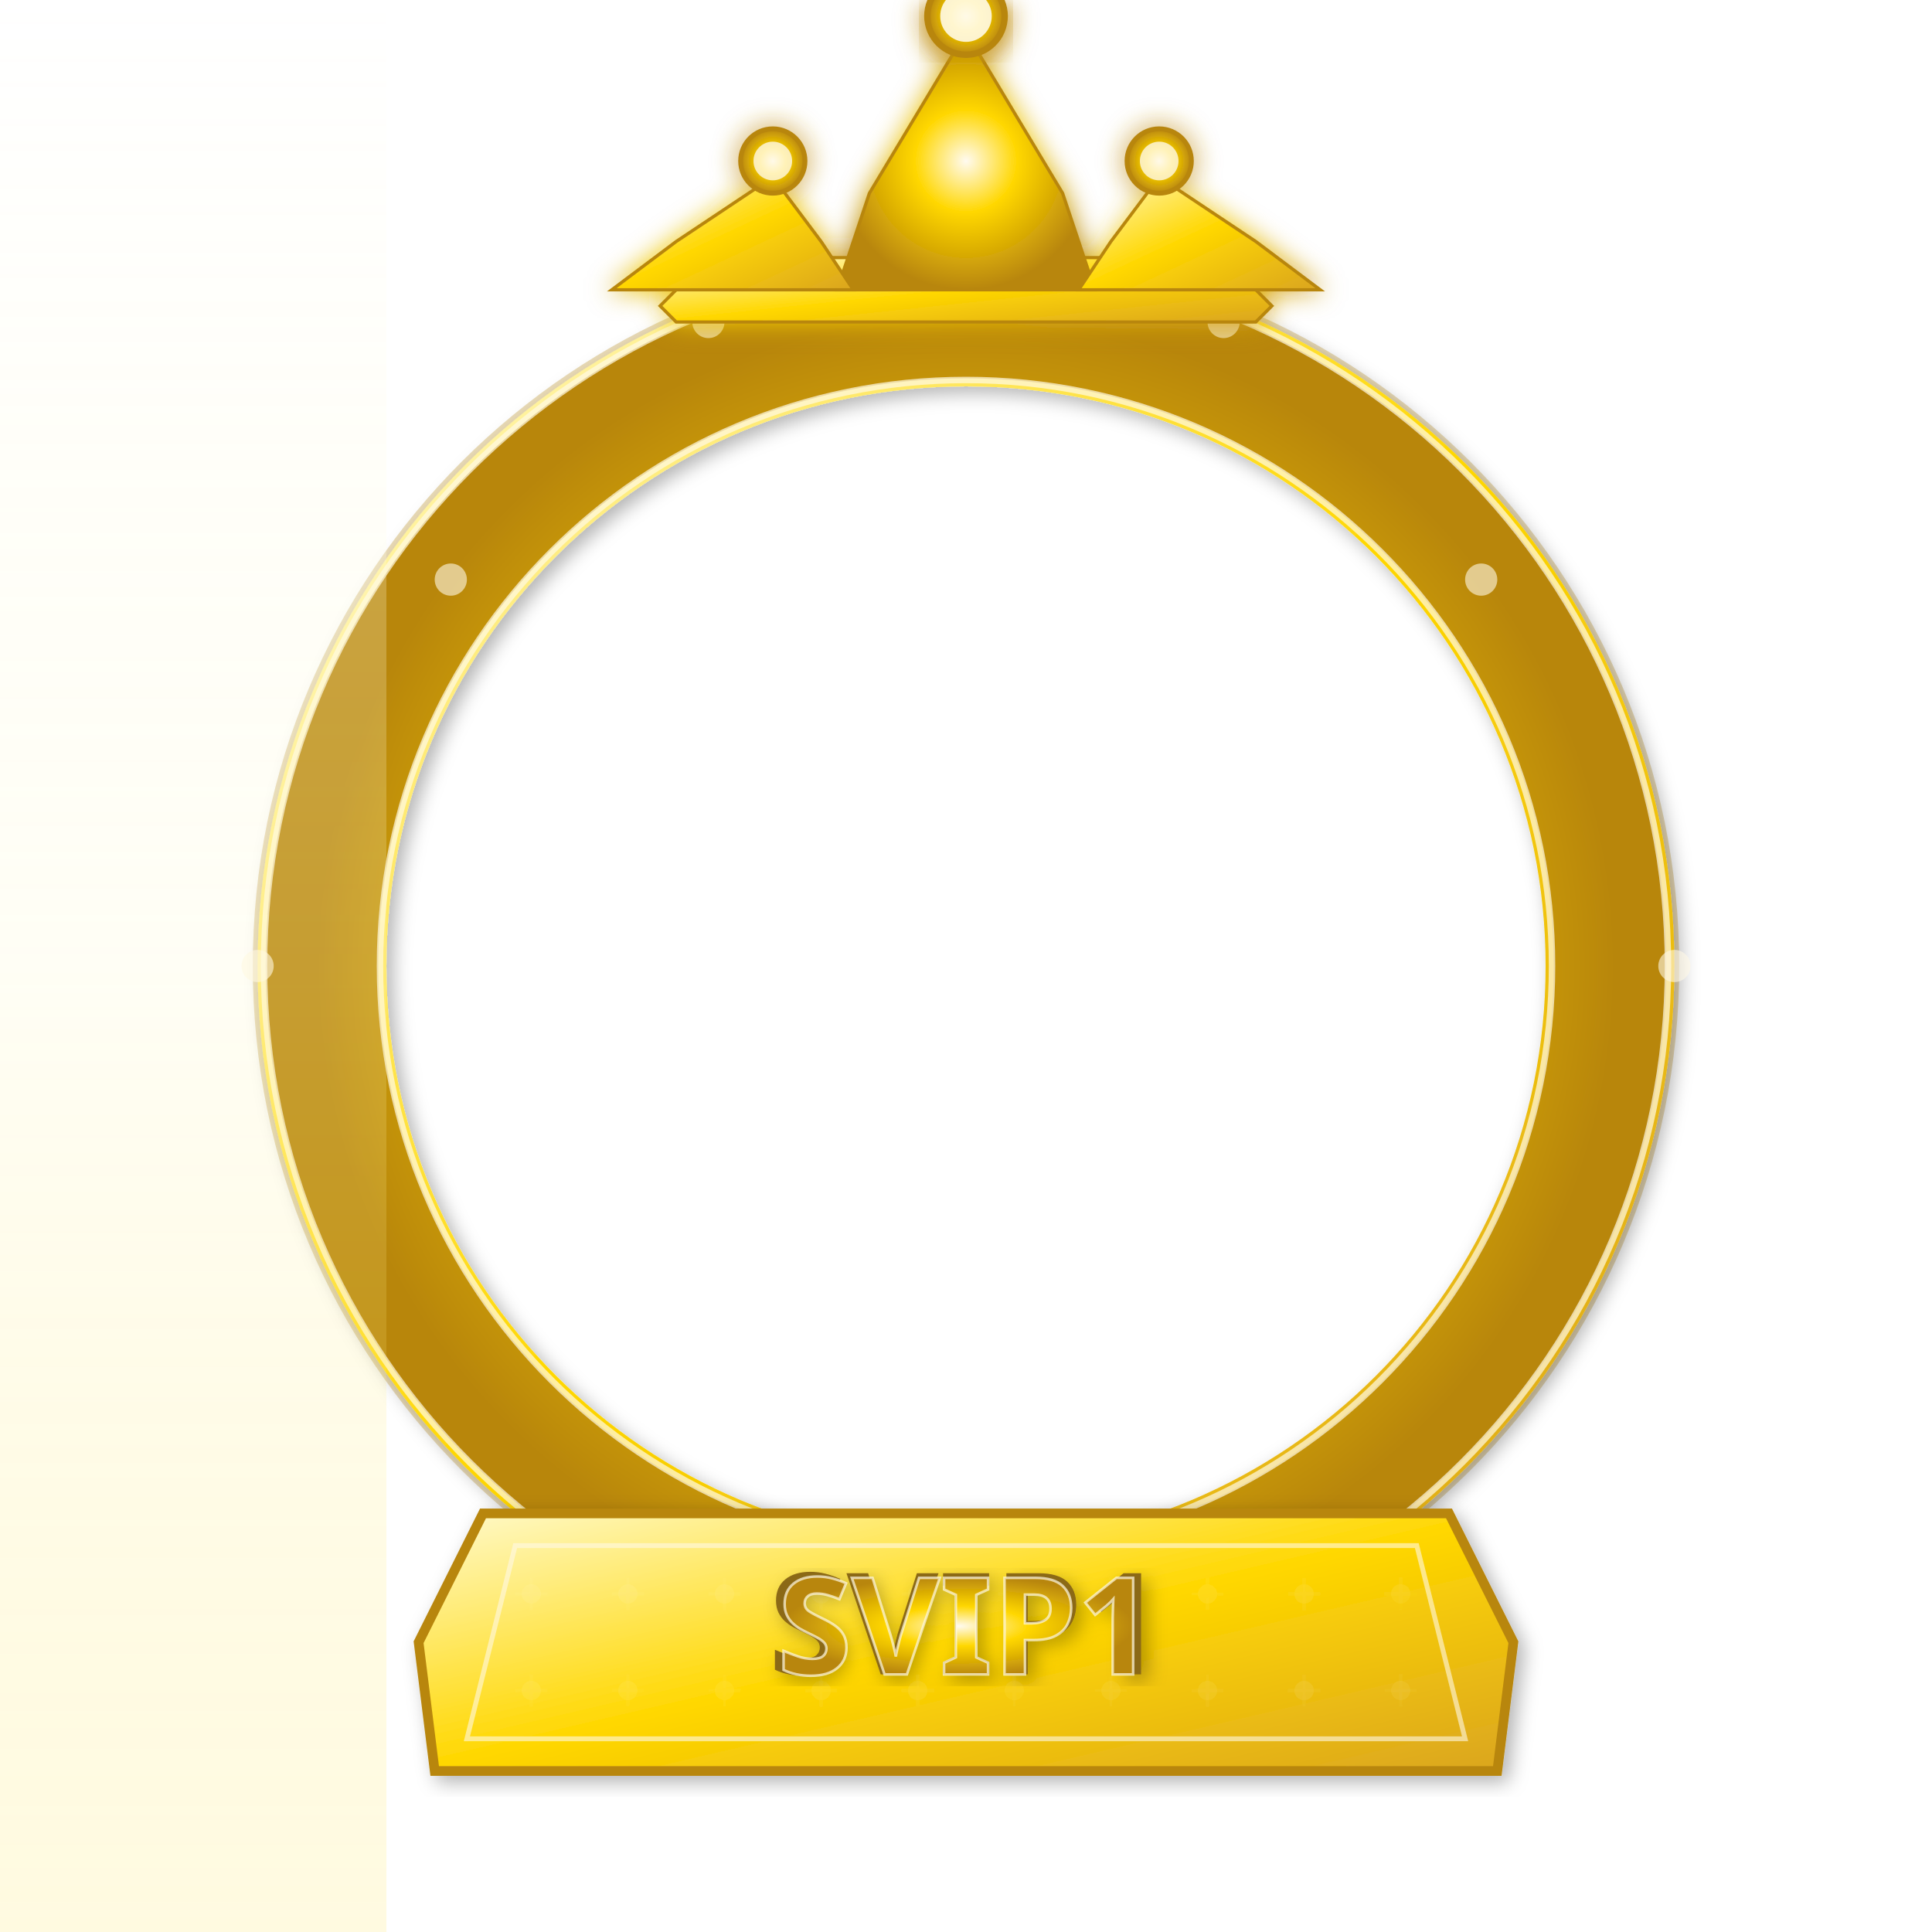
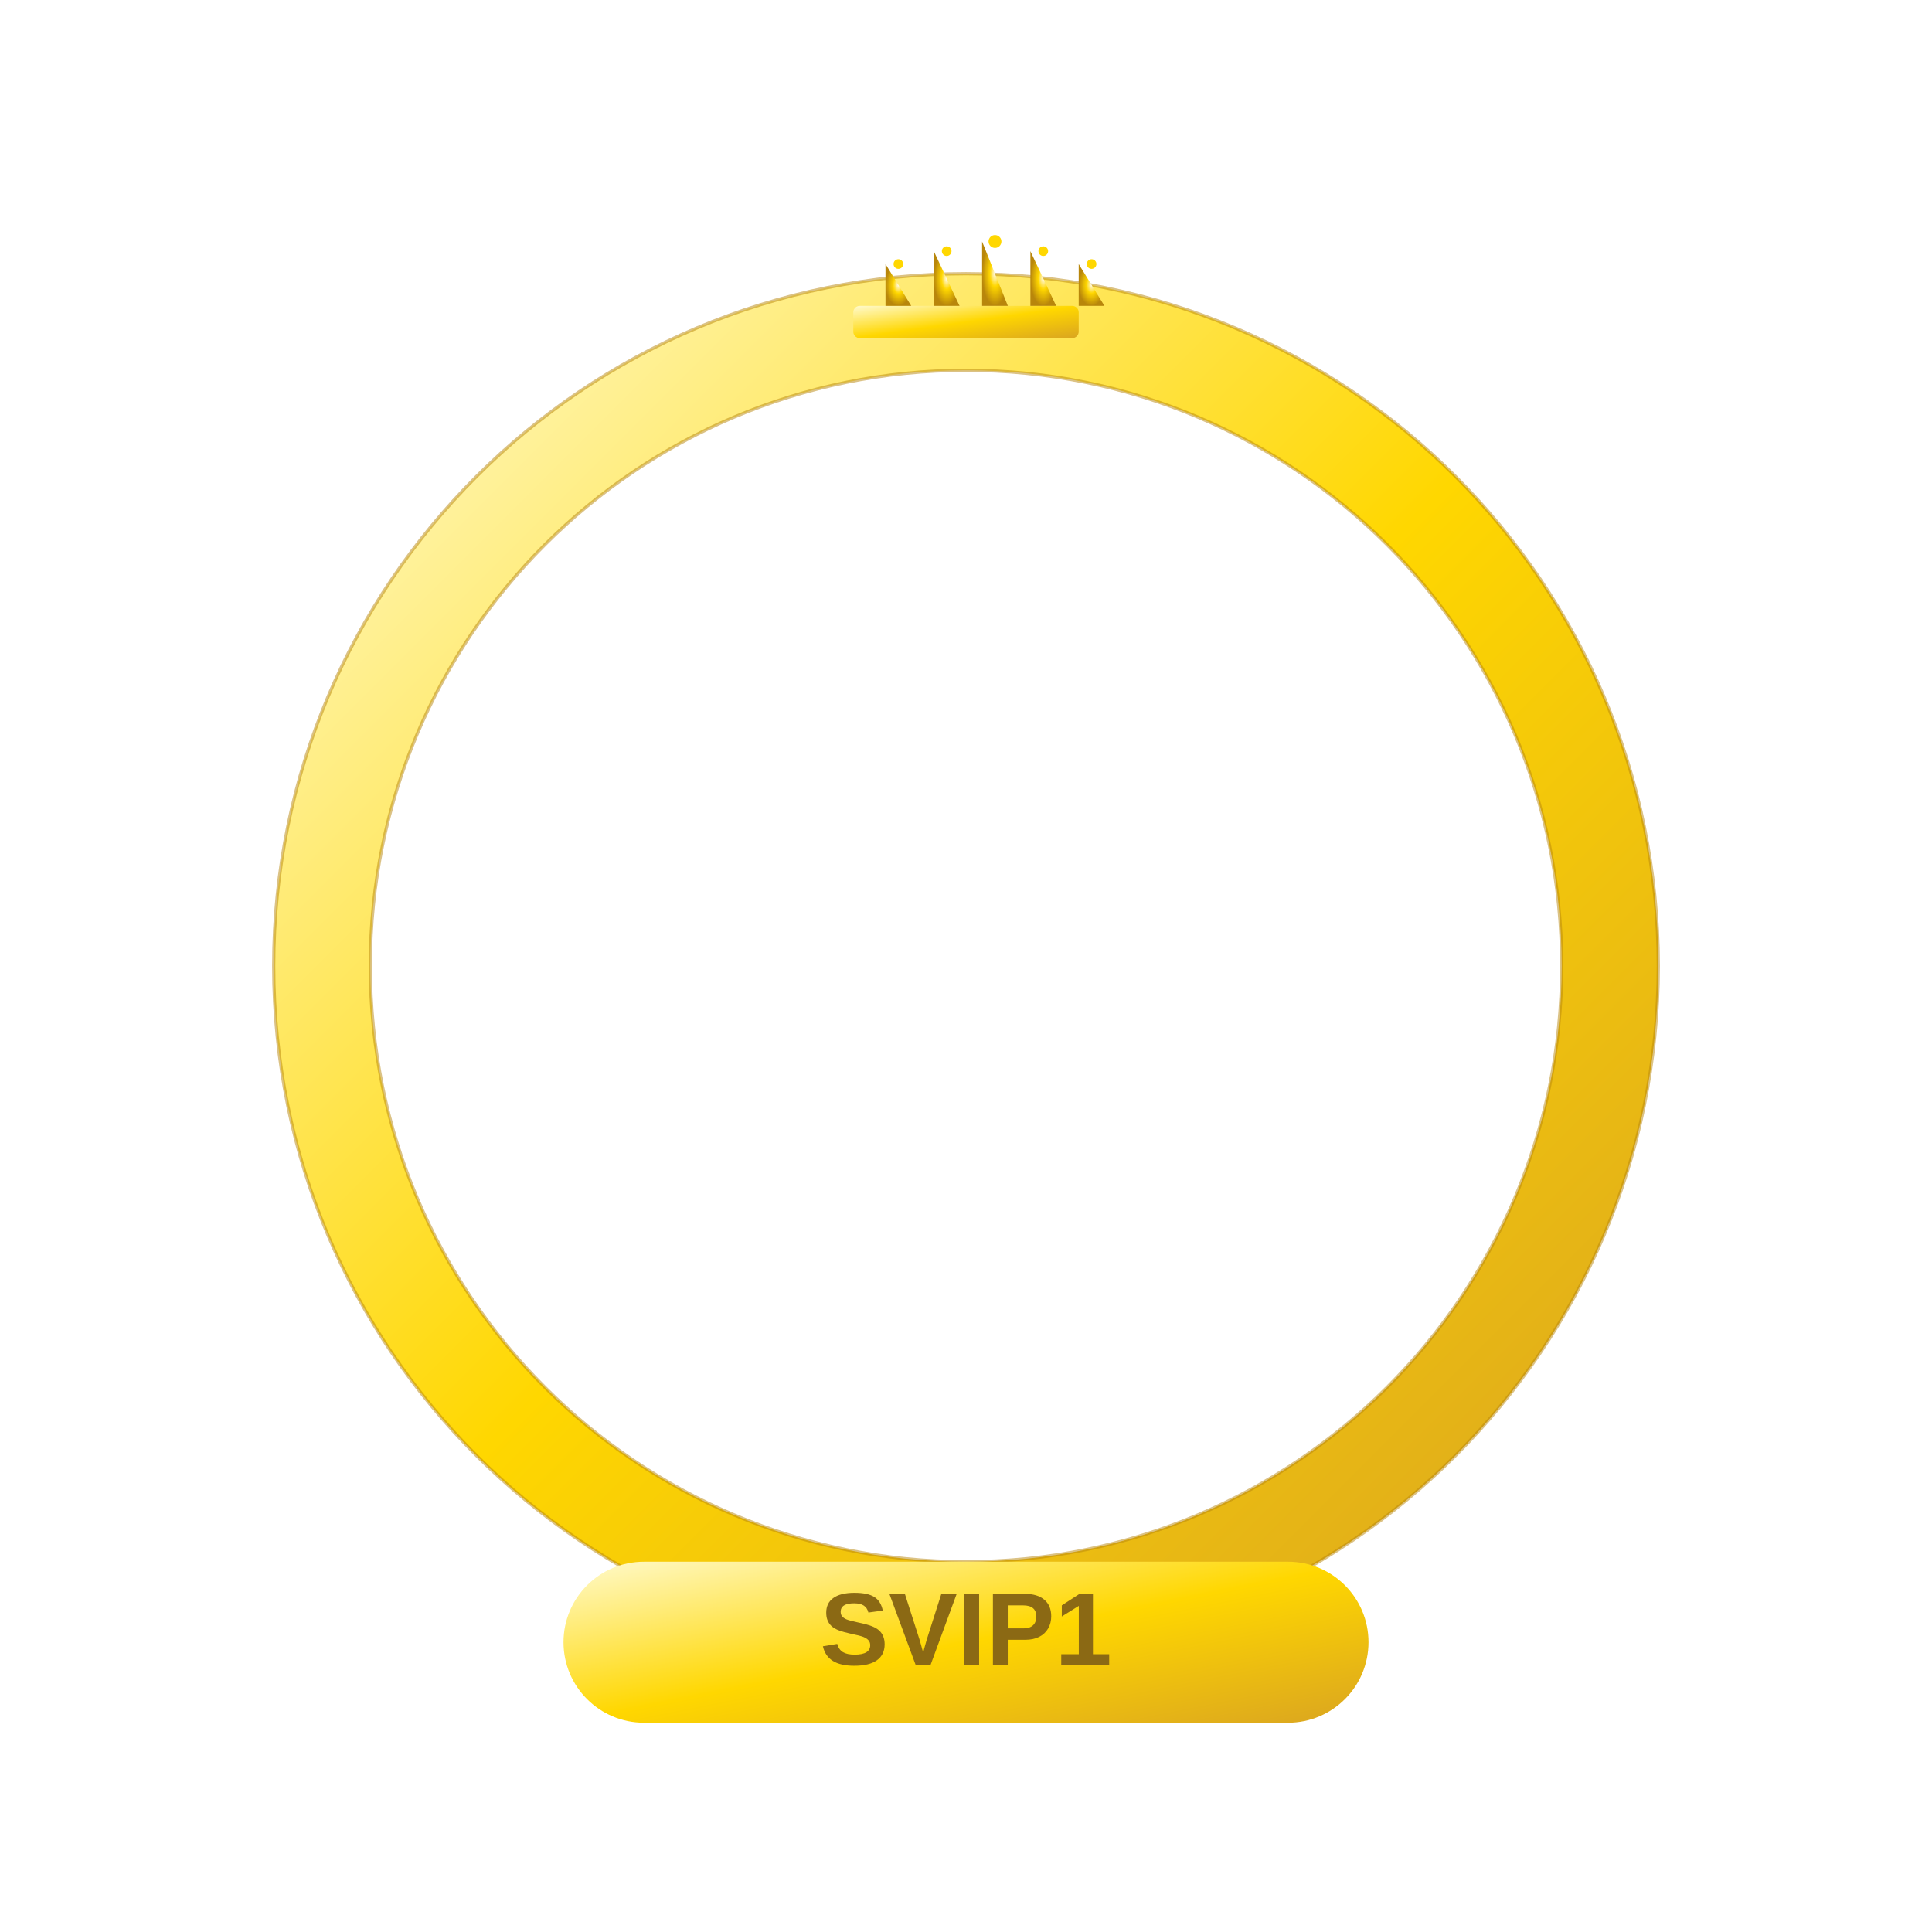
<svg xmlns="http://www.w3.org/2000/svg" width="600" height="600" viewBox="0 0 600 600" fill="none">
  <defs>
    <linearGradient id="goldGradient1" x1="0" y1="0" x2="1" y2="1">
      <stop offset="0%" stop-color="#fffacd" />
      <stop offset="50%" stop-color="#ffd700" />
      <stop offset="100%" stop-color="#daa520" />
    </linearGradient>
    <radialGradient id="goldRadial" cx="50%" cy="50%" r="50%">
      <stop offset="0%" stop-color="#fffaf0" />
      <stop offset="40%" stop-color="#ffd700" />
      <stop offset="100%" stop-color="#b8860b" />
    </radialGradient>
-     <linearGradient id="goldShine" x1="0" y1="0" x2="0" y2="1">
-       <stop offset="0%" stop-color="#ffffff" stop-opacity="0.8" />
-       <stop offset="50%" stop-color="#fffacd" stop-opacity="0.5" />
-       <stop offset="100%" stop-color="#ffd700" stop-opacity="0.3" />
-     </linearGradient>
-     <filter id="glow">
-       <feGaussianBlur stdDeviation="4" result="coloredBlur" />
-       <feMerge>
-         <feMergeNode in="coloredBlur" />
-         <feMergeNode in="SourceGraphic" />
-       </feMerge>
-     </filter>
-     <filter id="shadow">
-       <feDropShadow dx="2" dy="2" stdDeviation="3" flood-opacity="0.3" />
-     </filter>
-     <pattern id="ornamentPattern" x="0" y="0" width="30" height="30" patternUnits="userSpaceOnUse">
-       <circle cx="15" cy="15" r="3" fill="#fff9e6" opacity="0.4" />
-       <path d="M10,15 L20,15 M15,10 L15,20" stroke="#fff9e6" stroke-width="1" opacity="0.2" />
-     </pattern>
  </defs>
-   <circle cx="300" cy="300" r="220" fill="none" stroke="#b8860b" stroke-width="3" opacity="0.3" />
-   <circle cx="300" cy="300" r="200" fill="none" stroke="url(#goldGradient1)" stroke-width="40" filter="url(#shadow)" />
-   <circle cx="300" cy="300" r="200" fill="none" stroke="url(#goldRadial)" stroke-width="35" />
-   <circle cx="300" cy="300" r="218" fill="none" stroke="#fff9e6" stroke-width="2" opacity="0.7" />
-   <circle cx="300" cy="300" r="182" fill="none" stroke="#fff9e6" stroke-width="2" opacity="0.7" />
-   <g opacity="0.6">
-     <circle cx="300" cy="80" r="5" fill="#fff9e6" />
-     <circle cx="220" cy="100" r="5" fill="#fff9e6" />
-     <circle cx="380" cy="100" r="5" fill="#fff9e6" />
-     <circle cx="140" cy="180" r="5" fill="#fff9e6" />
-     <circle cx="460" cy="180" r="5" fill="#fff9e6" />
-     <circle cx="80" cy="300" r="5" fill="#fff9e6" />
-     <circle cx="520" cy="300" r="5" fill="#fff9e6" />
+   <circle cx="300" cy="300" r="200" fill="none" stroke="url(#goldGradient1)" stroke-width="30" />
+   <circle cx="300" cy="300" r="215" fill="none" stroke="#b8860b" stroke-width="1" opacity="0.5" />
+   <circle cx="300" cy="300" r="185" fill="none" stroke="#b8860b" stroke-width="1" opacity="0.5" />
+   <g>
+     <rect x="265" y="95" width="70" height="10" fill="url(#goldGradient1)" rx="2" />
+     <path d="M275,95 L275,82 L283,95" fill="url(#goldRadial)" />
+     <path d="M290,95 L290,78 L298,95" fill="url(#goldRadial)" />
+     <path d="M305,95 L305,75 L313,95" fill="url(#goldRadial)" />
+     <path d="M320,95 L320,78 L328,95" fill="url(#goldRadial)" />
+     <path d="M335,95 L335,82 L343,95" fill="url(#goldRadial)" />
+     <circle cx="279" cy="82" r="1.5" fill="#ffd700" />
+     <circle cx="294" cy="78" r="1.5" fill="#ffd700" />
+     <circle cx="309" cy="75" r="2" fill="#ffd700" />
+     <circle cx="324" cy="78" r="1.5" fill="#ffd700" />
+     <circle cx="339" cy="82" r="1.5" fill="#ffd700" />
  </g>
-   <g filter="url(#glow)">
-     <path d="M220,80 L380,80 L395,95 L390,100 L210,100 L205,95 Z" fill="url(#goldGradient1)" stroke="#b8860b" stroke-width="1" />
-     <path d="M300,10 L270,60 L260,90 L340,90 L330,60 Z" fill="url(#goldRadial)" stroke="#b8860b" stroke-width="1" />
-     <path d="M240,55 L210,75 L190,90 L265,90 L255,75 Z" fill="url(#goldGradient1)" stroke="#b8860b" stroke-width="1" />
-     <path d="M360,55 L390,75 L410,90 L335,90 L345,75 Z" fill="url(#goldGradient1)" stroke="#b8860b" stroke-width="1" />
-     <circle cx="300" cy="5" r="12" fill="url(#goldRadial)" stroke="#b8860b" stroke-width="2" filter="url(#glow)" />
-     <circle cx="300" cy="5" r="8" fill="#fff9e6" opacity="0.9" />
-     <circle cx="240" cy="50" r="10" fill="url(#goldRadial)" stroke="#b8860b" stroke-width="1.5" />
-     <circle cx="240" cy="50" r="6" fill="#fff9e6" opacity="0.8" />
-     <circle cx="360" cy="50" r="10" fill="url(#goldRadial)" stroke="#b8860b" stroke-width="1.5" />
-     <circle cx="360" cy="50" r="6" fill="#fff9e6" opacity="0.8" />
+   <g>
+     <rect x="175" y="485" width="250" height="50" rx="25" fill="url(#goldGradient1)" />
+     <text x="300" y="517" text-anchor="middle" fill="#8b6914" font-size="32" font-family="Arial" font-weight="bold">SVIP1</text>
  </g>
-   <g filter="url(#shadow)">
-     <path d="M150,470 L450,470 L470,510 L465,550 L135,550 L130,510 Z" fill="url(#goldGradient1)" stroke="#b8860b" stroke-width="3" />
-     <rect x="155" y="475" width="290" height="70" fill="url(#ornamentPattern)" opacity="0.2" />
-     <path d="M160,480 L440,480 L455,540 L145,540 Z" fill="none" stroke="#fff9e6" stroke-width="1.5" opacity="0.6" />
-     <text x="300" y="520" text-anchor="middle" fill="#8b6914" font-size="44" font-family="Arial Black" font-weight="bold" filter="url(#shadow)">SVIP1</text>
-     <text x="300" y="520" text-anchor="middle" fill="url(#goldRadial)" font-size="42" font-family="Arial Black" font-weight="bold">SVIP1</text>
-     <text x="300" y="520" text-anchor="middle" fill="none" stroke="#fff9e6" stroke-width="0.8" font-size="42" font-family="Arial Black" font-weight="bold" opacity="0.7">SVIP1</text>
-   </g>
-   <rect x="0" y="0" width="120" height="600" fill="url(#goldShine)" opacity="0.4">
-     <animateTransform attributeName="transform" type="translate" from="-120 0" to="720 0" dur="4s" repeatCount="indefinite" />
-   </rect>
</svg>
